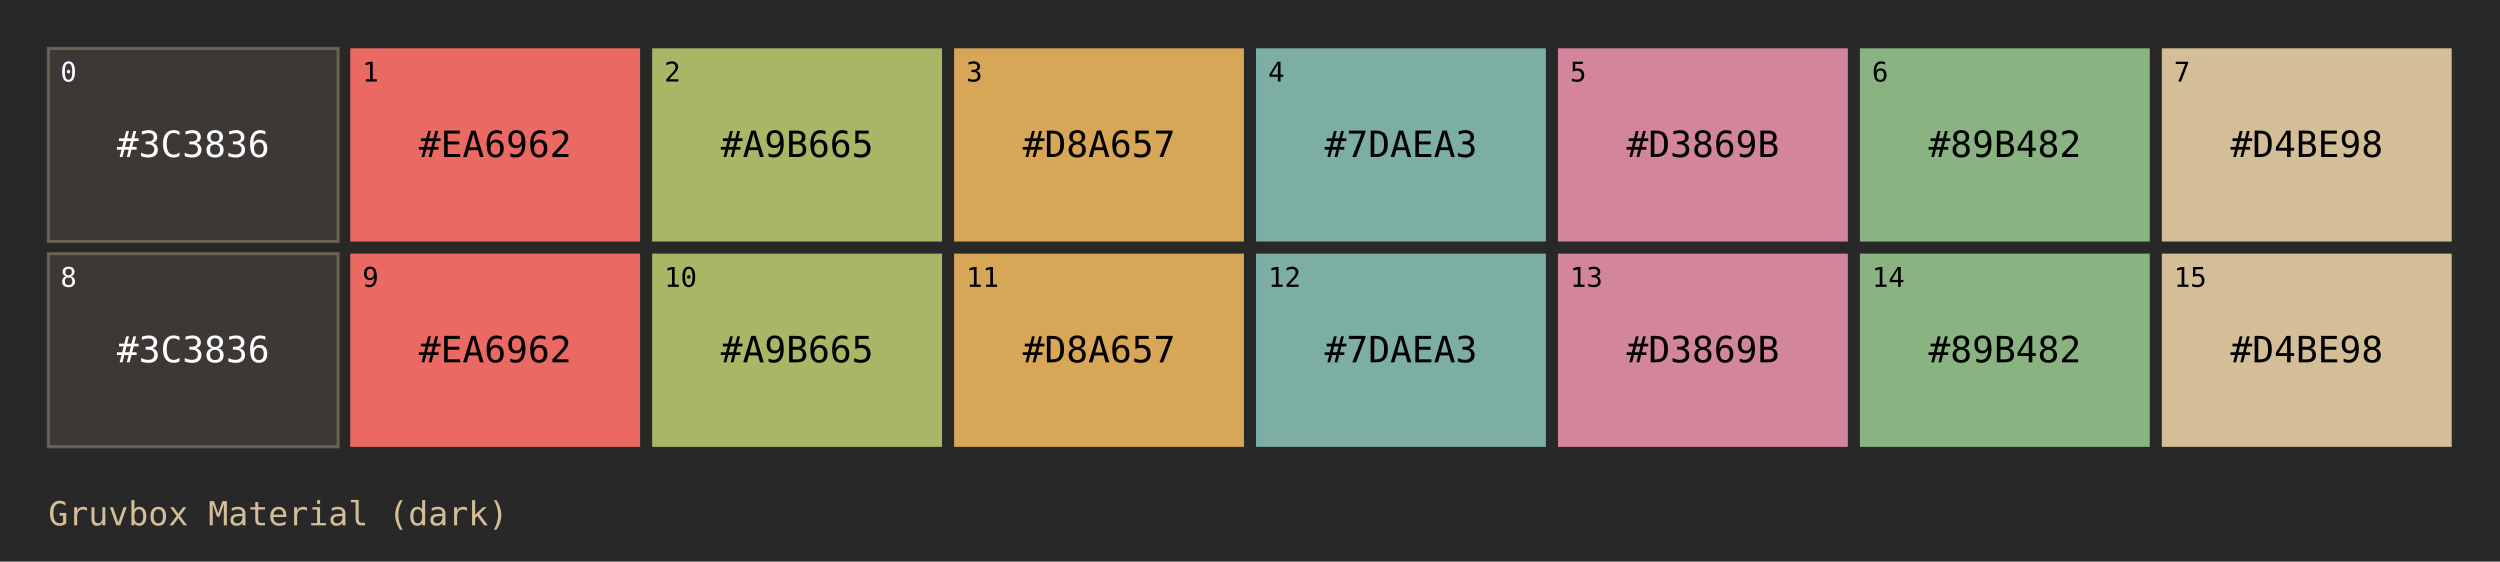
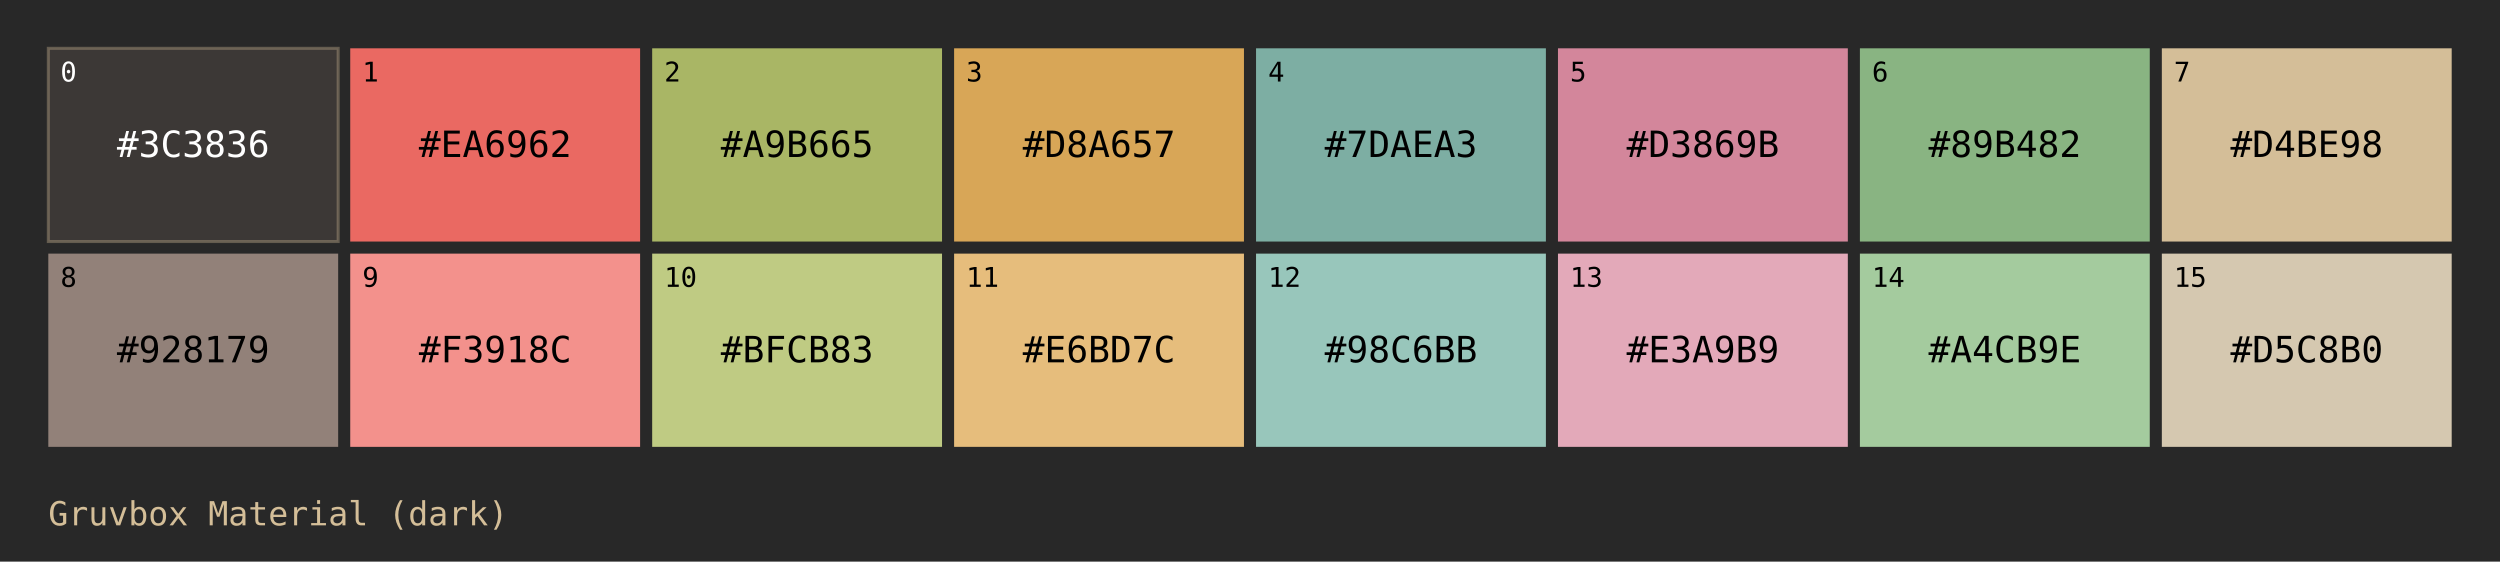
<svg xmlns="http://www.w3.org/2000/svg" width="828" height="186" viewBox="0 0 828 186" role="img" font-family="ui-monospace, SFMono-Regular, Menlo, Consolas, monospace">
  <rect width="828" height="186" fill="#282828" />
  <rect x="16" y="16" width="96" height="64" fill="#3C3836" stroke="#D4BE98" stroke-opacity="0.35" stroke-width="1" />
  <text x="20" y="27" font-size="9" fill="#FFFFFF">0</text>
  <text x="64" y="52" font-size="12" fill="#FFFFFF" text-anchor="middle">#3C3836</text>
  <rect x="116" y="16" width="96" height="64" fill="#EA6962" />
  <text x="120" y="27" font-size="9" fill="#000000">1</text>
  <text x="164" y="52" font-size="12" fill="#000000" text-anchor="middle">#EA6962</text>
  <rect x="216" y="16" width="96" height="64" fill="#A9B665" />
  <text x="220" y="27" font-size="9" fill="#000000">2</text>
  <text x="264" y="52" font-size="12" fill="#000000" text-anchor="middle">#A9B665</text>
  <rect x="316" y="16" width="96" height="64" fill="#D8A657" />
  <text x="320" y="27" font-size="9" fill="#000000">3</text>
  <text x="364" y="52" font-size="12" fill="#000000" text-anchor="middle">#D8A657</text>
  <rect x="416" y="16" width="96" height="64" fill="#7DAEA3" />
  <text x="420" y="27" font-size="9" fill="#000000">4</text>
  <text x="464" y="52" font-size="12" fill="#000000" text-anchor="middle">#7DAEA3</text>
  <rect x="516" y="16" width="96" height="64" fill="#D3869B" />
  <text x="520" y="27" font-size="9" fill="#000000">5</text>
  <text x="564" y="52" font-size="12" fill="#000000" text-anchor="middle">#D3869B</text>
  <rect x="616" y="16" width="96" height="64" fill="#89B482" />
  <text x="620" y="27" font-size="9" fill="#000000">6</text>
  <text x="664" y="52" font-size="12" fill="#000000" text-anchor="middle">#89B482</text>
  <rect x="716" y="16" width="96" height="64" fill="#D4BE98" />
  <text x="720" y="27" font-size="9" fill="#000000">7</text>
  <text x="764" y="52" font-size="12" fill="#000000" text-anchor="middle">#D4BE98</text>
-   <rect x="16" y="84" width="96" height="64" fill="#3C3836" stroke="#D4BE98" stroke-opacity="0.35" stroke-width="1" />
-   <text x="20" y="95" font-size="9" fill="#FFFFFF">8</text>
-   <text x="64" y="120" font-size="12" fill="#FFFFFF" text-anchor="middle">#3C3836</text>
-   <rect x="116" y="84" width="96" height="64" fill="#EA6962" />
+   <rect x="16" y="84" width="96" height="64" fill="#928179" />
+   <text x="20" y="95" font-size="9" fill="#000000">8</text>
+   <text x="64" y="120" font-size="12" fill="#000000" text-anchor="middle">#928179</text>
+   <rect x="116" y="84" width="96" height="64" fill="#F3918C" />
  <text x="120" y="95" font-size="9" fill="#000000">9</text>
-   <text x="164" y="120" font-size="12" fill="#000000" text-anchor="middle">#EA6962</text>
-   <rect x="216" y="84" width="96" height="64" fill="#A9B665" />
+   <text x="164" y="120" font-size="12" fill="#000000" text-anchor="middle">#F3918C</text>
+   <rect x="216" y="84" width="96" height="64" fill="#BFCB83" />
  <text x="220" y="95" font-size="9" fill="#000000">10</text>
-   <text x="264" y="120" font-size="12" fill="#000000" text-anchor="middle">#A9B665</text>
-   <rect x="316" y="84" width="96" height="64" fill="#D8A657" />
+   <text x="264" y="120" font-size="12" fill="#000000" text-anchor="middle">#BFCB83</text>
+   <rect x="316" y="84" width="96" height="64" fill="#E6BD7C" />
  <text x="320" y="95" font-size="9" fill="#000000">11</text>
-   <text x="364" y="120" font-size="12" fill="#000000" text-anchor="middle">#D8A657</text>
-   <rect x="416" y="84" width="96" height="64" fill="#7DAEA3" />
+   <text x="364" y="120" font-size="12" fill="#000000" text-anchor="middle">#E6BD7C</text>
+   <rect x="416" y="84" width="96" height="64" fill="#98C6BB" />
  <text x="420" y="95" font-size="9" fill="#000000">12</text>
-   <text x="464" y="120" font-size="12" fill="#000000" text-anchor="middle">#7DAEA3</text>
-   <rect x="516" y="84" width="96" height="64" fill="#D3869B" />
+   <text x="464" y="120" font-size="12" fill="#000000" text-anchor="middle">#98C6BB</text>
+   <rect x="516" y="84" width="96" height="64" fill="#E3A9B9" />
  <text x="520" y="95" font-size="9" fill="#000000">13</text>
-   <text x="564" y="120" font-size="12" fill="#000000" text-anchor="middle">#D3869B</text>
-   <rect x="616" y="84" width="96" height="64" fill="#89B482" />
+   <text x="564" y="120" font-size="12" fill="#000000" text-anchor="middle">#E3A9B9</text>
+   <rect x="616" y="84" width="96" height="64" fill="#A4CB9E" />
  <text x="620" y="95" font-size="9" fill="#000000">14</text>
-   <text x="664" y="120" font-size="12" fill="#000000" text-anchor="middle">#89B482</text>
-   <rect x="716" y="84" width="96" height="64" fill="#D4BE98" />
+   <text x="664" y="120" font-size="12" fill="#000000" text-anchor="middle">#A4CB9E</text>
+   <rect x="716" y="84" width="96" height="64" fill="#D5C8B0" />
  <text x="720" y="95" font-size="9" fill="#000000">15</text>
-   <text x="764" y="120" font-size="12" fill="#000000" text-anchor="middle">#D4BE98</text>
+   <text x="764" y="120" font-size="12" fill="#000000" text-anchor="middle">#D5C8B0</text>
  <text x="16" y="174" font-size="11" fill="#D4BE98">Gruvbox Material (dark)</text>
</svg>
